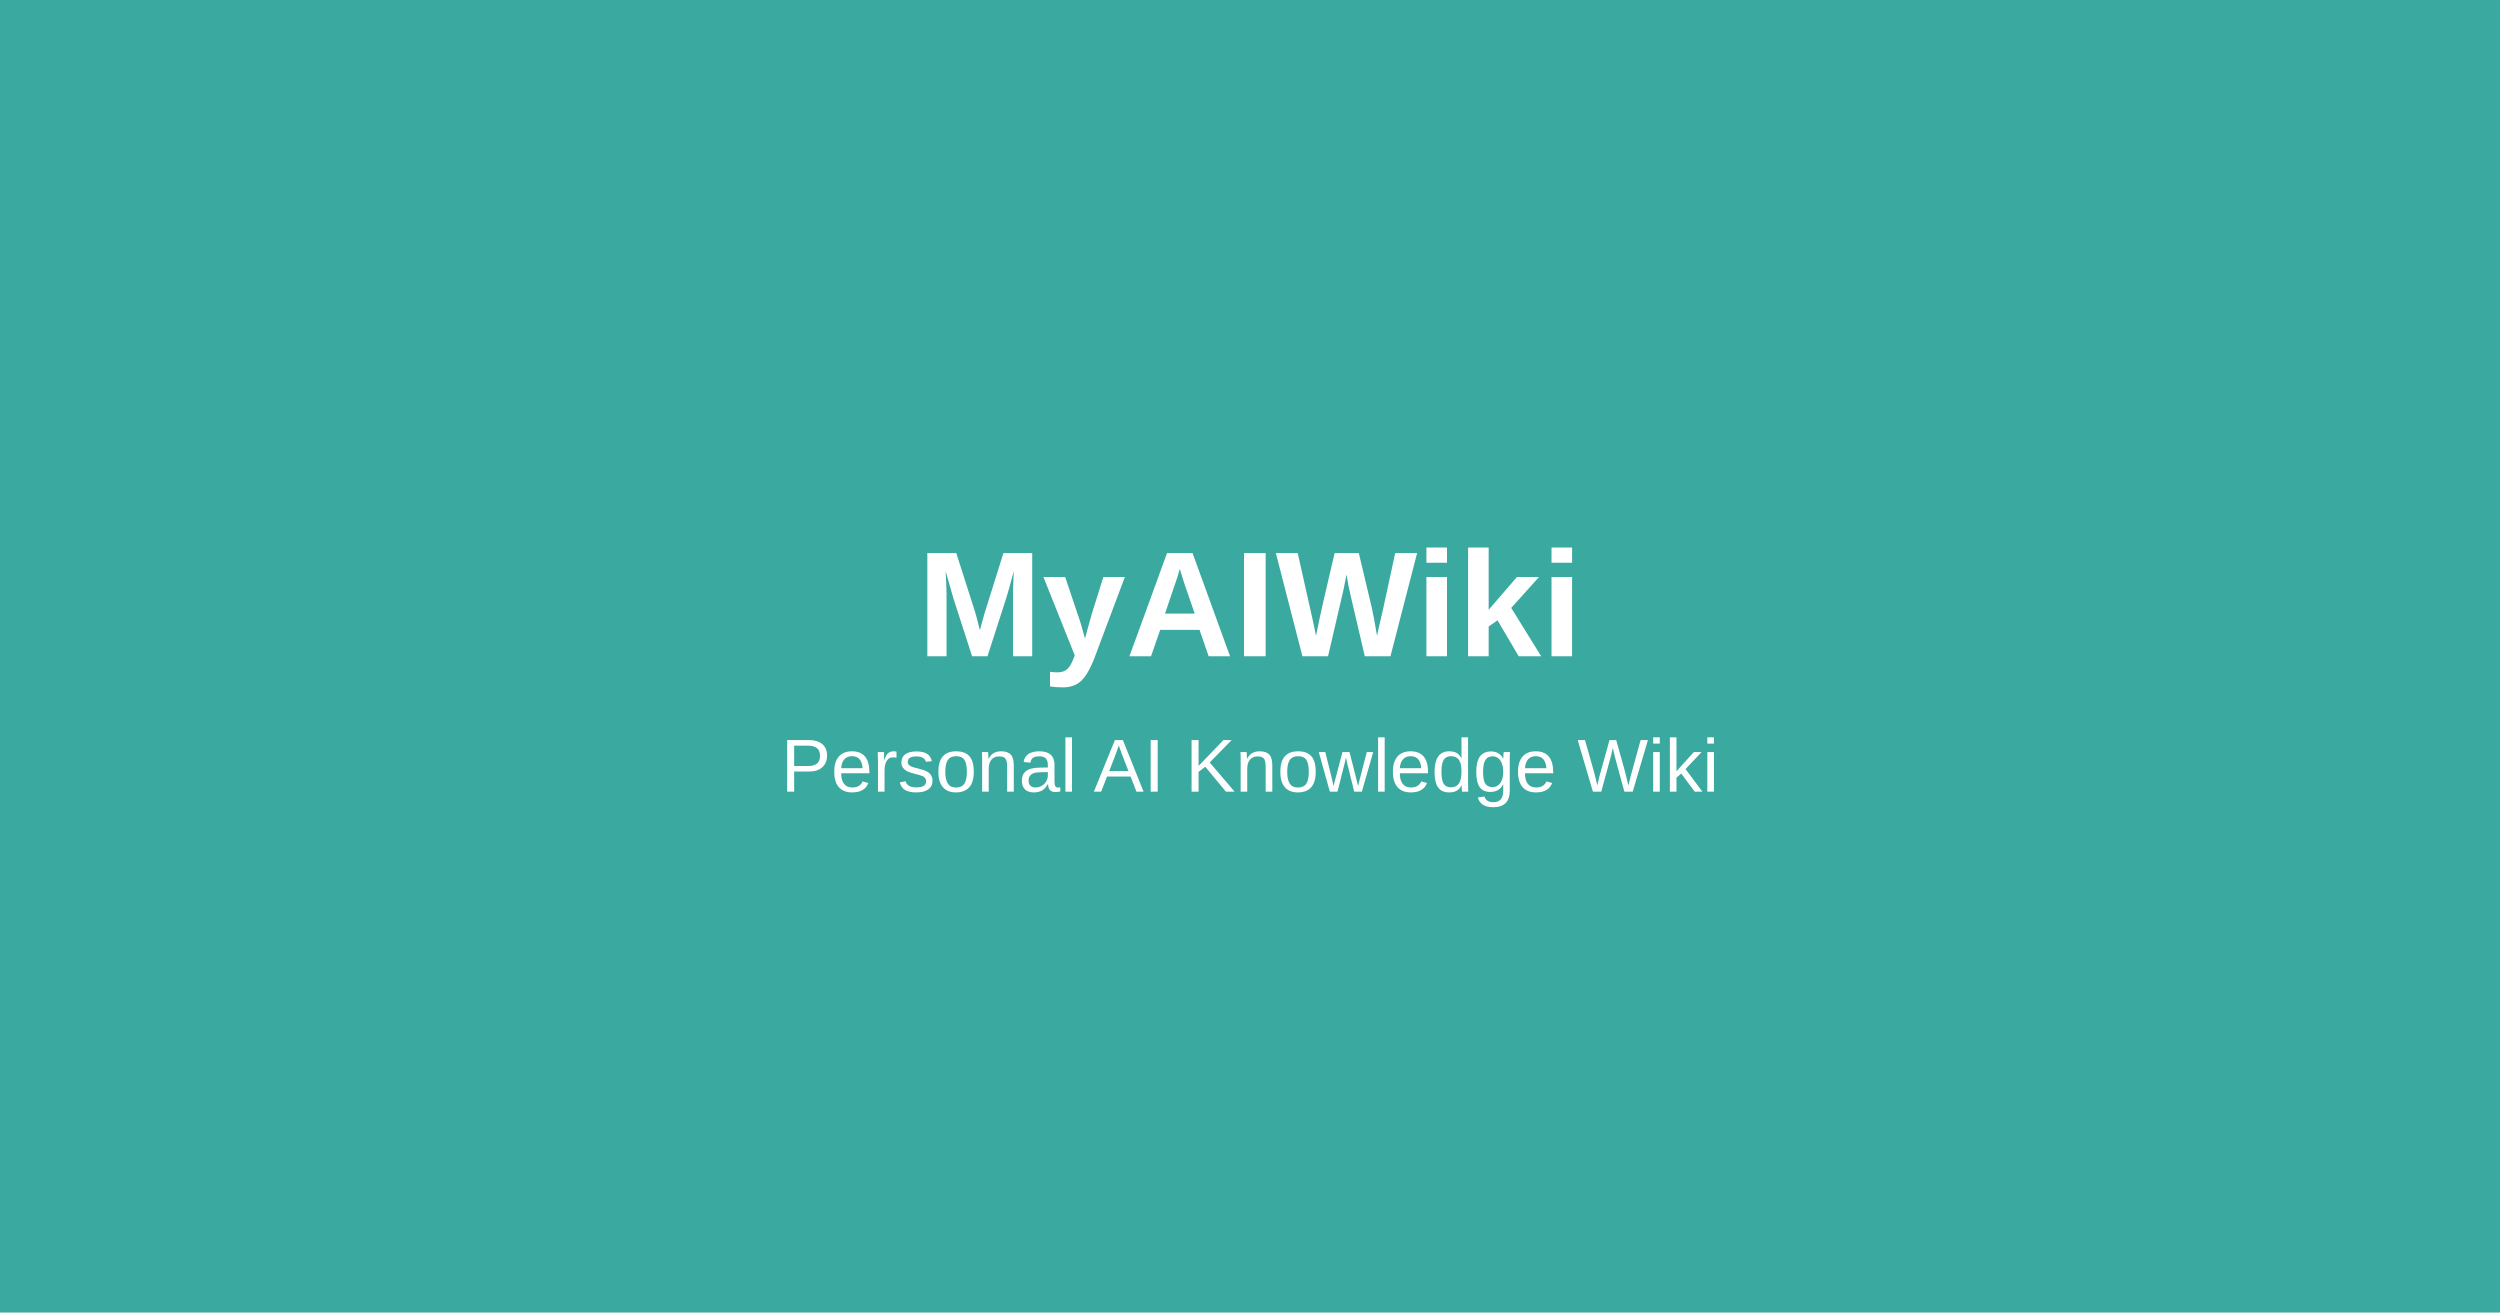
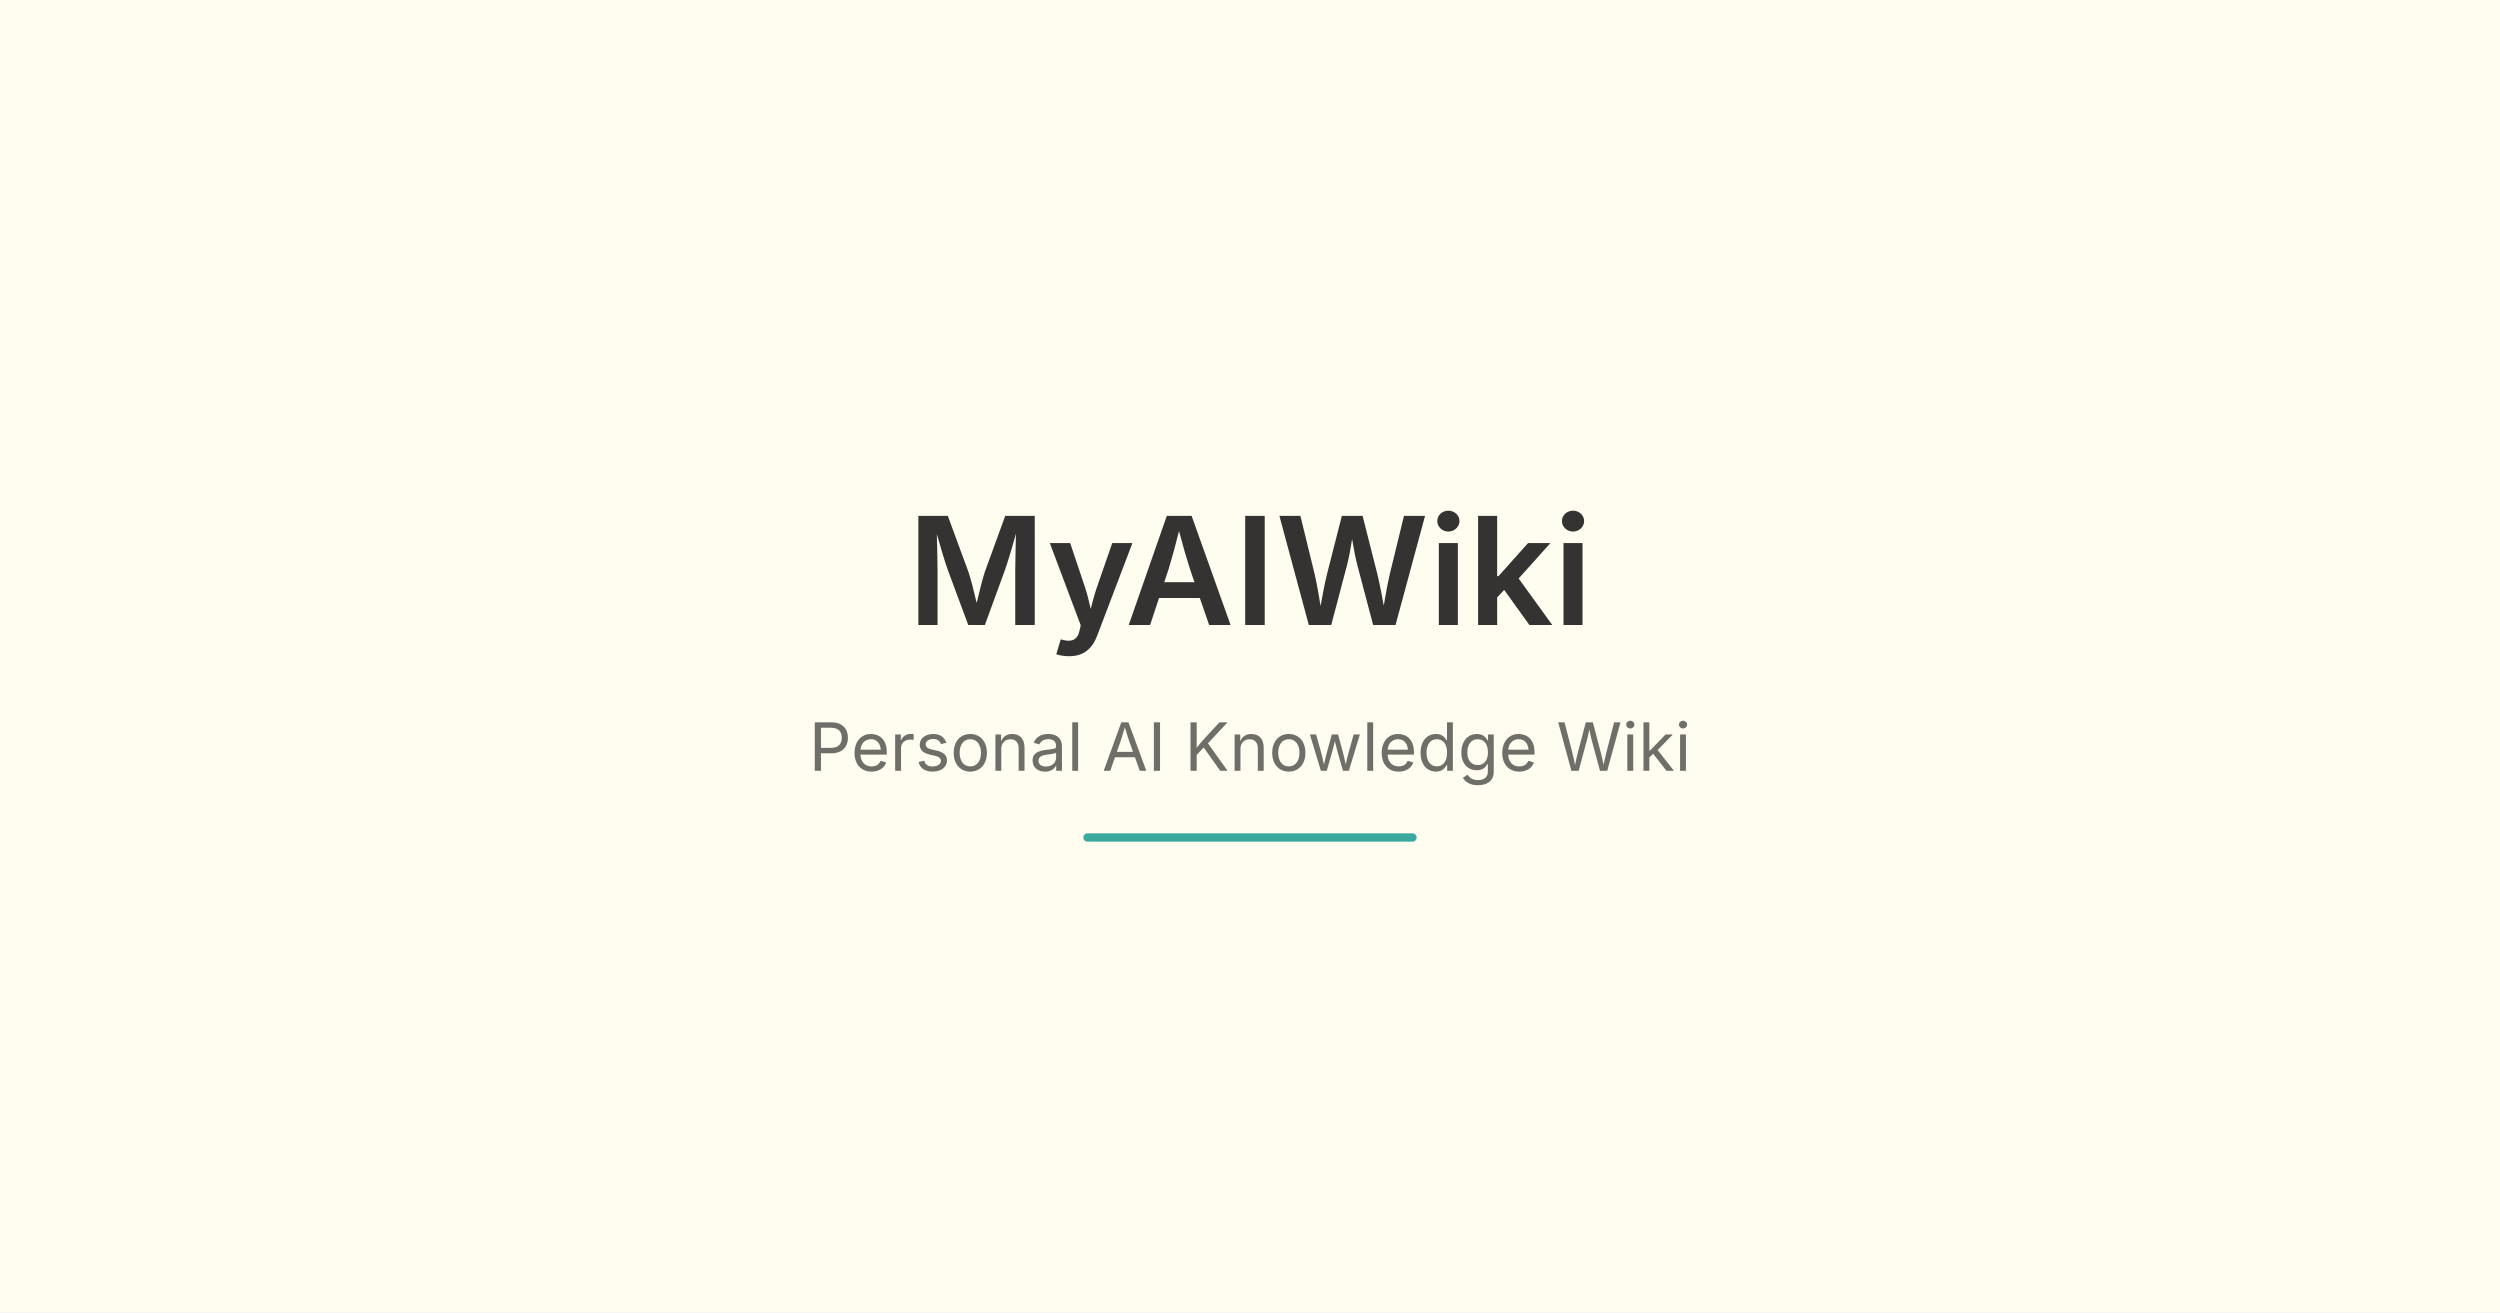
<svg xmlns="http://www.w3.org/2000/svg" width="1200" height="630" viewBox="0 0 1200 630" fill="none">
-   <rect width="1200" height="630" fill="rgb(58, 169, 159)" />
-   <text x="600" y="315" font-family="Arial, sans-serif" font-size="72" font-weight="bold" text-anchor="middle" fill="white">MyAIWiki</text>
-   <text x="600" y="380" font-family="Arial, sans-serif" font-size="36" text-anchor="middle" fill="white">Personal AI Knowledge Wiki</text>
+   <rect width="1200" height="630" fill="#FFFCF0" />
+   <text x="600" y="300" font-family="Inter, Arial, sans-serif" font-size="72" font-weight="600" text-anchor="middle" fill="#343331">MyAIWiki</text>
+   <text x="600" y="370" font-family="Inter, Arial, sans-serif" font-size="32" text-anchor="middle" fill="#6F6E69">Personal AI Knowledge Wiki</text>
+   <rect x="520" y="400" width="160" height="4" rx="2" fill="#3AA99F" />
</svg>
